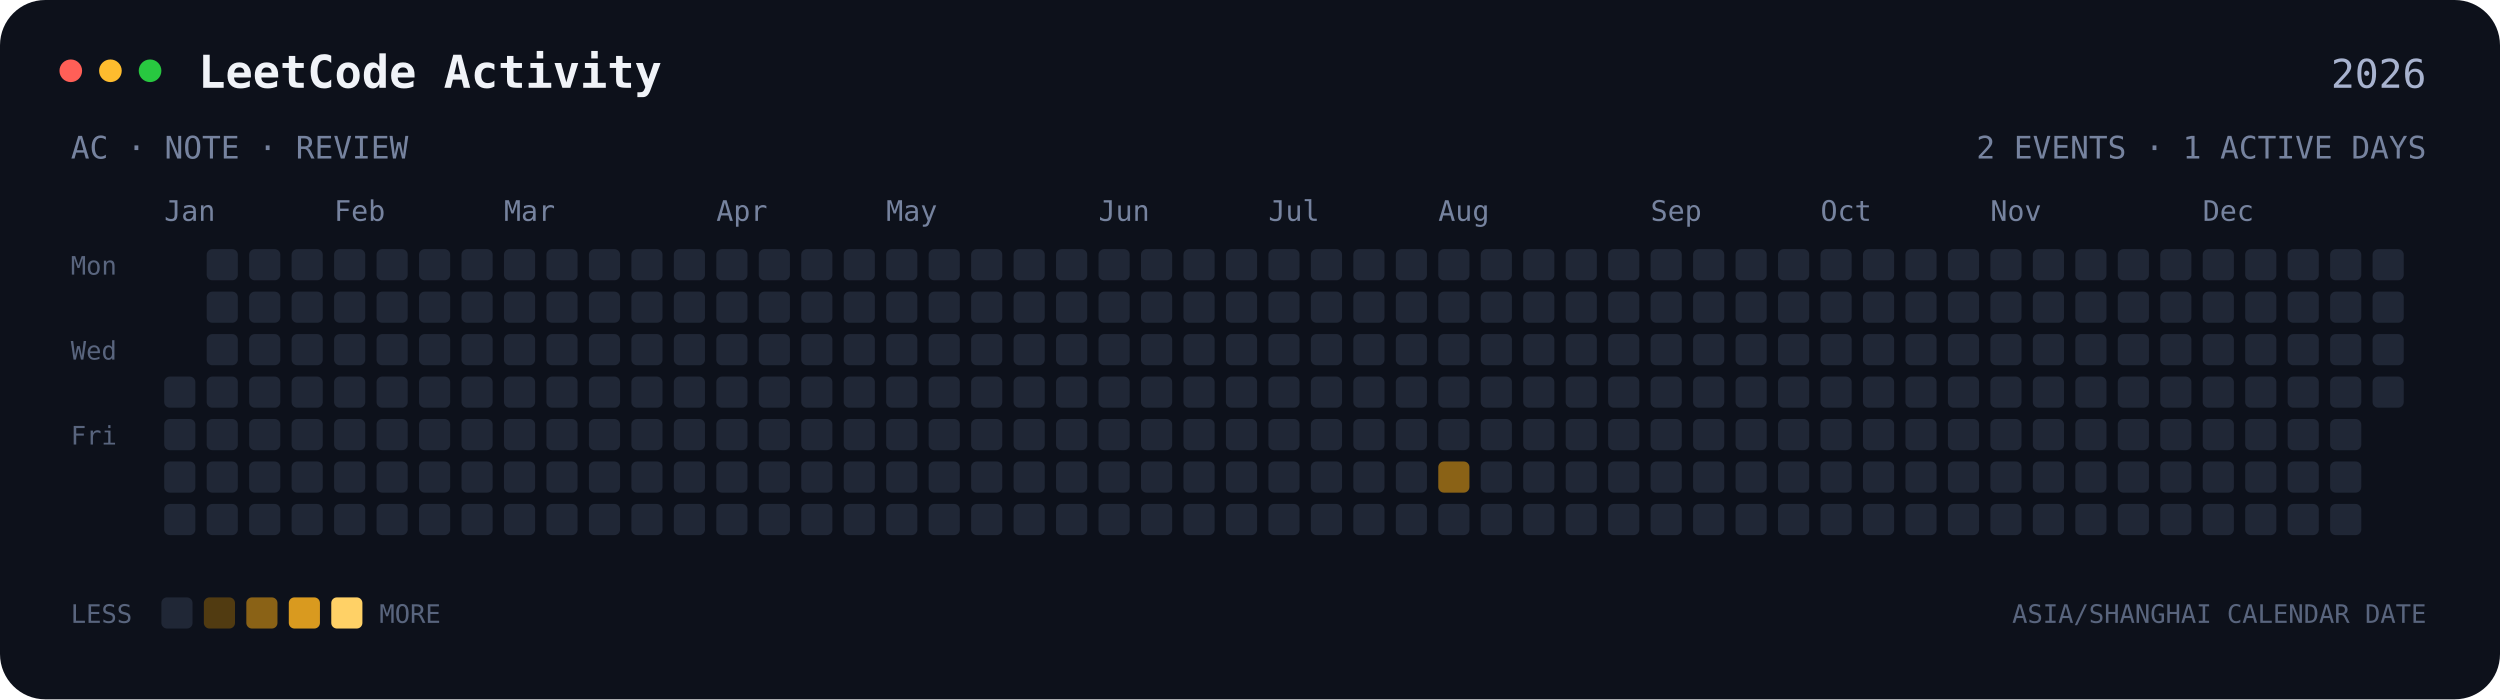
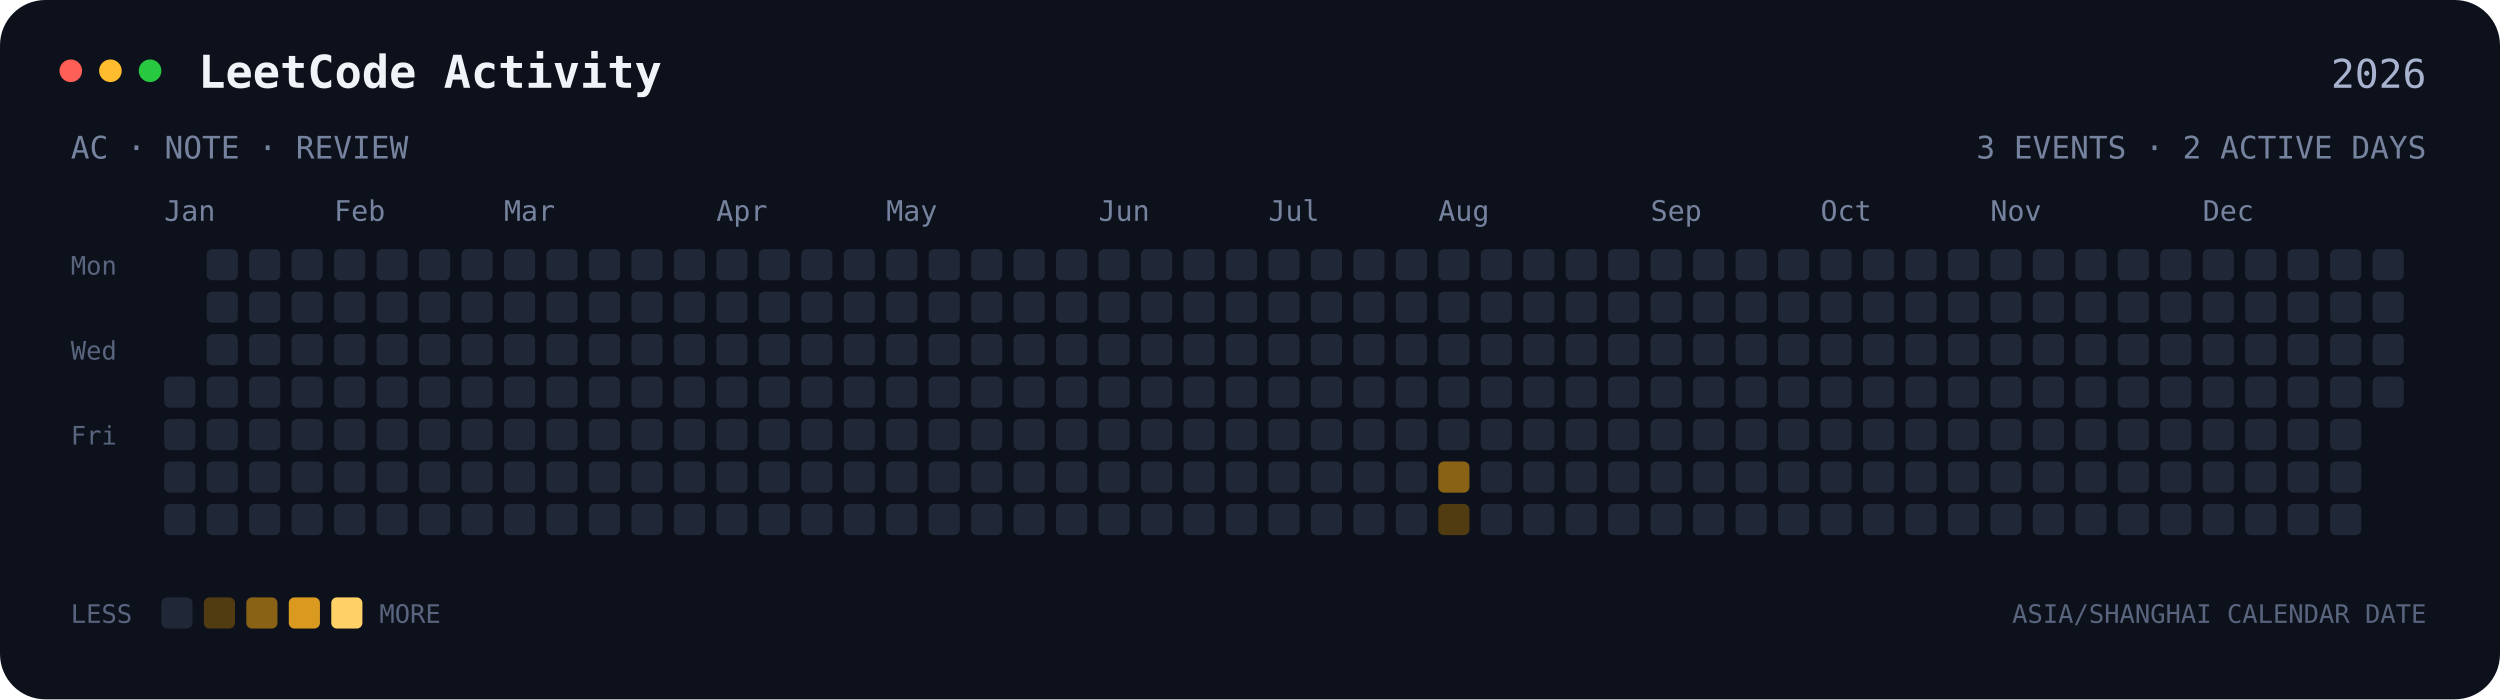
<svg xmlns="http://www.w3.org/2000/svg" width="883" height="247" viewBox="0 0 883 247" role="img" aria-labelledby="leetcode-2026-title leetcode-2026-desc">
  <rect width="883" height="247" rx="16" fill="#0d111b" />
  <circle cx="25" cy="25" r="4" fill="#ff5f57" />
  <circle cx="39" cy="25" r="4" fill="#febc2e" />
  <circle cx="53" cy="25" r="4" fill="#28c840" />
  <text x="70" y="31" fill="#f0f3f8" font-family="ui-monospace, SFMono-Regular, Menlo, Consolas, monospace" font-size="16" font-weight="700">LeetCode Activity</text>
  <text x="857" y="31" text-anchor="end" fill="#a8b3cf" font-family="ui-monospace, SFMono-Regular, Menlo, Consolas, monospace" font-size="14">2026</text>
  <text x="25" y="56" fill="#76839f" font-family="ui-monospace, SFMono-Regular, Menlo, Consolas, monospace" font-size="11">AC · NOTE · REVIEW</text>
-   <text x="857" y="56" text-anchor="end" fill="#76839f" font-family="ui-monospace, SFMono-Regular, Menlo, Consolas, monospace" font-size="11">2 EVENTS · 1 ACTIVE DAYS</text>
+   <text x="857" y="56" text-anchor="end" fill="#76839f" font-family="ui-monospace, SFMono-Regular, Menlo, Consolas, monospace" font-size="11">3 EVENTS · 2 ACTIVE DAYS</text>
  <text x="58" y="78" fill="#76839f" font-family="ui-monospace, SFMono-Regular, Menlo, Consolas, monospace" font-size="10">Jan</text>
  <text x="118" y="78" fill="#76839f" font-family="ui-monospace, SFMono-Regular, Menlo, Consolas, monospace" font-size="10">Feb</text>
  <text x="178" y="78" fill="#76839f" font-family="ui-monospace, SFMono-Regular, Menlo, Consolas, monospace" font-size="10">Mar</text>
  <text x="253" y="78" fill="#76839f" font-family="ui-monospace, SFMono-Regular, Menlo, Consolas, monospace" font-size="10">Apr</text>
  <text x="313" y="78" fill="#76839f" font-family="ui-monospace, SFMono-Regular, Menlo, Consolas, monospace" font-size="10">May</text>
  <text x="388" y="78" fill="#76839f" font-family="ui-monospace, SFMono-Regular, Menlo, Consolas, monospace" font-size="10">Jun</text>
  <text x="448" y="78" fill="#76839f" font-family="ui-monospace, SFMono-Regular, Menlo, Consolas, monospace" font-size="10">Jul</text>
  <text x="508" y="78" fill="#76839f" font-family="ui-monospace, SFMono-Regular, Menlo, Consolas, monospace" font-size="10">Aug</text>
  <text x="583" y="78" fill="#76839f" font-family="ui-monospace, SFMono-Regular, Menlo, Consolas, monospace" font-size="10">Sep</text>
  <text x="643" y="78" fill="#76839f" font-family="ui-monospace, SFMono-Regular, Menlo, Consolas, monospace" font-size="10">Oct</text>
  <text x="703" y="78" fill="#76839f" font-family="ui-monospace, SFMono-Regular, Menlo, Consolas, monospace" font-size="10">Nov</text>
  <text x="778" y="78" fill="#76839f" font-family="ui-monospace, SFMono-Regular, Menlo, Consolas, monospace" font-size="10">Dec</text>
  <text x="25" y="97" fill="#59657e" font-family="ui-monospace, SFMono-Regular, Menlo, Consolas, monospace" font-size="9">Mon</text>
  <text x="25" y="127" fill="#59657e" font-family="ui-monospace, SFMono-Regular, Menlo, Consolas, monospace" font-size="9">Wed</text>
  <text x="25" y="157" fill="#59657e" font-family="ui-monospace, SFMono-Regular, Menlo, Consolas, monospace" font-size="9">Fri</text>
  <rect x="58" y="133" width="11" height="11" rx="2" fill="#202736" data-date="2026-01-01" data-count="0" data-level="0">
    </rect>
  <rect x="58" y="148" width="11" height="11" rx="2" fill="#202736" data-date="2026-01-02" data-count="0" data-level="0">
    </rect>
  <rect x="58" y="163" width="11" height="11" rx="2" fill="#202736" data-date="2026-01-03" data-count="0" data-level="0">
    </rect>
  <rect x="58" y="178" width="11" height="11" rx="2" fill="#202736" data-date="2026-01-04" data-count="0" data-level="0">
    </rect>
  <rect x="73" y="88" width="11" height="11" rx="2" fill="#202736" data-date="2026-01-05" data-count="0" data-level="0">
    </rect>
  <rect x="73" y="103" width="11" height="11" rx="2" fill="#202736" data-date="2026-01-06" data-count="0" data-level="0">
    </rect>
  <rect x="73" y="118" width="11" height="11" rx="2" fill="#202736" data-date="2026-01-07" data-count="0" data-level="0">
    </rect>
  <rect x="73" y="133" width="11" height="11" rx="2" fill="#202736" data-date="2026-01-08" data-count="0" data-level="0">
    </rect>
  <rect x="73" y="148" width="11" height="11" rx="2" fill="#202736" data-date="2026-01-09" data-count="0" data-level="0">
    </rect>
  <rect x="73" y="163" width="11" height="11" rx="2" fill="#202736" data-date="2026-01-10" data-count="0" data-level="0">
    </rect>
  <rect x="73" y="178" width="11" height="11" rx="2" fill="#202736" data-date="2026-01-11" data-count="0" data-level="0">
    </rect>
  <rect x="88" y="88" width="11" height="11" rx="2" fill="#202736" data-date="2026-01-12" data-count="0" data-level="0">
    </rect>
  <rect x="88" y="103" width="11" height="11" rx="2" fill="#202736" data-date="2026-01-13" data-count="0" data-level="0">
    </rect>
  <rect x="88" y="118" width="11" height="11" rx="2" fill="#202736" data-date="2026-01-14" data-count="0" data-level="0">
    </rect>
  <rect x="88" y="133" width="11" height="11" rx="2" fill="#202736" data-date="2026-01-15" data-count="0" data-level="0">
    </rect>
  <rect x="88" y="148" width="11" height="11" rx="2" fill="#202736" data-date="2026-01-16" data-count="0" data-level="0">
    </rect>
  <rect x="88" y="163" width="11" height="11" rx="2" fill="#202736" data-date="2026-01-17" data-count="0" data-level="0">
    </rect>
  <rect x="88" y="178" width="11" height="11" rx="2" fill="#202736" data-date="2026-01-18" data-count="0" data-level="0">
    </rect>
  <rect x="103" y="88" width="11" height="11" rx="2" fill="#202736" data-date="2026-01-19" data-count="0" data-level="0">
    </rect>
  <rect x="103" y="103" width="11" height="11" rx="2" fill="#202736" data-date="2026-01-20" data-count="0" data-level="0">
    </rect>
  <rect x="103" y="118" width="11" height="11" rx="2" fill="#202736" data-date="2026-01-21" data-count="0" data-level="0">
    </rect>
  <rect x="103" y="133" width="11" height="11" rx="2" fill="#202736" data-date="2026-01-22" data-count="0" data-level="0">
    </rect>
  <rect x="103" y="148" width="11" height="11" rx="2" fill="#202736" data-date="2026-01-23" data-count="0" data-level="0">
    </rect>
  <rect x="103" y="163" width="11" height="11" rx="2" fill="#202736" data-date="2026-01-24" data-count="0" data-level="0">
    </rect>
  <rect x="103" y="178" width="11" height="11" rx="2" fill="#202736" data-date="2026-01-25" data-count="0" data-level="0">
    </rect>
  <rect x="118" y="88" width="11" height="11" rx="2" fill="#202736" data-date="2026-01-26" data-count="0" data-level="0">
    </rect>
  <rect x="118" y="103" width="11" height="11" rx="2" fill="#202736" data-date="2026-01-27" data-count="0" data-level="0">
    </rect>
  <rect x="118" y="118" width="11" height="11" rx="2" fill="#202736" data-date="2026-01-28" data-count="0" data-level="0">
    </rect>
  <rect x="118" y="133" width="11" height="11" rx="2" fill="#202736" data-date="2026-01-29" data-count="0" data-level="0">
    </rect>
  <rect x="118" y="148" width="11" height="11" rx="2" fill="#202736" data-date="2026-01-30" data-count="0" data-level="0">
    </rect>
  <rect x="118" y="163" width="11" height="11" rx="2" fill="#202736" data-date="2026-01-31" data-count="0" data-level="0">
    </rect>
  <rect x="118" y="178" width="11" height="11" rx="2" fill="#202736" data-date="2026-02-01" data-count="0" data-level="0">
    </rect>
  <rect x="133" y="88" width="11" height="11" rx="2" fill="#202736" data-date="2026-02-02" data-count="0" data-level="0">
    </rect>
  <rect x="133" y="103" width="11" height="11" rx="2" fill="#202736" data-date="2026-02-03" data-count="0" data-level="0">
    </rect>
  <rect x="133" y="118" width="11" height="11" rx="2" fill="#202736" data-date="2026-02-04" data-count="0" data-level="0">
    </rect>
  <rect x="133" y="133" width="11" height="11" rx="2" fill="#202736" data-date="2026-02-05" data-count="0" data-level="0">
    </rect>
  <rect x="133" y="148" width="11" height="11" rx="2" fill="#202736" data-date="2026-02-06" data-count="0" data-level="0">
    </rect>
  <rect x="133" y="163" width="11" height="11" rx="2" fill="#202736" data-date="2026-02-07" data-count="0" data-level="0">
    </rect>
  <rect x="133" y="178" width="11" height="11" rx="2" fill="#202736" data-date="2026-02-08" data-count="0" data-level="0">
    </rect>
  <rect x="148" y="88" width="11" height="11" rx="2" fill="#202736" data-date="2026-02-09" data-count="0" data-level="0">
    </rect>
  <rect x="148" y="103" width="11" height="11" rx="2" fill="#202736" data-date="2026-02-10" data-count="0" data-level="0">
    </rect>
  <rect x="148" y="118" width="11" height="11" rx="2" fill="#202736" data-date="2026-02-11" data-count="0" data-level="0">
    </rect>
  <rect x="148" y="133" width="11" height="11" rx="2" fill="#202736" data-date="2026-02-12" data-count="0" data-level="0">
    </rect>
  <rect x="148" y="148" width="11" height="11" rx="2" fill="#202736" data-date="2026-02-13" data-count="0" data-level="0">
    </rect>
  <rect x="148" y="163" width="11" height="11" rx="2" fill="#202736" data-date="2026-02-14" data-count="0" data-level="0">
    </rect>
  <rect x="148" y="178" width="11" height="11" rx="2" fill="#202736" data-date="2026-02-15" data-count="0" data-level="0">
    </rect>
  <rect x="163" y="88" width="11" height="11" rx="2" fill="#202736" data-date="2026-02-16" data-count="0" data-level="0">
    </rect>
  <rect x="163" y="103" width="11" height="11" rx="2" fill="#202736" data-date="2026-02-17" data-count="0" data-level="0">
    </rect>
  <rect x="163" y="118" width="11" height="11" rx="2" fill="#202736" data-date="2026-02-18" data-count="0" data-level="0">
    </rect>
  <rect x="163" y="133" width="11" height="11" rx="2" fill="#202736" data-date="2026-02-19" data-count="0" data-level="0">
    </rect>
  <rect x="163" y="148" width="11" height="11" rx="2" fill="#202736" data-date="2026-02-20" data-count="0" data-level="0">
    </rect>
  <rect x="163" y="163" width="11" height="11" rx="2" fill="#202736" data-date="2026-02-21" data-count="0" data-level="0">
    </rect>
  <rect x="163" y="178" width="11" height="11" rx="2" fill="#202736" data-date="2026-02-22" data-count="0" data-level="0">
    </rect>
  <rect x="178" y="88" width="11" height="11" rx="2" fill="#202736" data-date="2026-02-23" data-count="0" data-level="0">
    </rect>
  <rect x="178" y="103" width="11" height="11" rx="2" fill="#202736" data-date="2026-02-24" data-count="0" data-level="0">
    </rect>
  <rect x="178" y="118" width="11" height="11" rx="2" fill="#202736" data-date="2026-02-25" data-count="0" data-level="0">
    </rect>
  <rect x="178" y="133" width="11" height="11" rx="2" fill="#202736" data-date="2026-02-26" data-count="0" data-level="0">
    </rect>
  <rect x="178" y="148" width="11" height="11" rx="2" fill="#202736" data-date="2026-02-27" data-count="0" data-level="0">
    </rect>
  <rect x="178" y="163" width="11" height="11" rx="2" fill="#202736" data-date="2026-02-28" data-count="0" data-level="0">
    </rect>
  <rect x="178" y="178" width="11" height="11" rx="2" fill="#202736" data-date="2026-03-01" data-count="0" data-level="0">
    </rect>
  <rect x="193" y="88" width="11" height="11" rx="2" fill="#202736" data-date="2026-03-02" data-count="0" data-level="0">
    </rect>
  <rect x="193" y="103" width="11" height="11" rx="2" fill="#202736" data-date="2026-03-03" data-count="0" data-level="0">
    </rect>
  <rect x="193" y="118" width="11" height="11" rx="2" fill="#202736" data-date="2026-03-04" data-count="0" data-level="0">
    </rect>
  <rect x="193" y="133" width="11" height="11" rx="2" fill="#202736" data-date="2026-03-05" data-count="0" data-level="0">
    </rect>
  <rect x="193" y="148" width="11" height="11" rx="2" fill="#202736" data-date="2026-03-06" data-count="0" data-level="0">
    </rect>
  <rect x="193" y="163" width="11" height="11" rx="2" fill="#202736" data-date="2026-03-07" data-count="0" data-level="0">
    </rect>
  <rect x="193" y="178" width="11" height="11" rx="2" fill="#202736" data-date="2026-03-08" data-count="0" data-level="0">
    </rect>
  <rect x="208" y="88" width="11" height="11" rx="2" fill="#202736" data-date="2026-03-09" data-count="0" data-level="0">
    </rect>
  <rect x="208" y="103" width="11" height="11" rx="2" fill="#202736" data-date="2026-03-10" data-count="0" data-level="0">
    </rect>
  <rect x="208" y="118" width="11" height="11" rx="2" fill="#202736" data-date="2026-03-11" data-count="0" data-level="0">
    </rect>
  <rect x="208" y="133" width="11" height="11" rx="2" fill="#202736" data-date="2026-03-12" data-count="0" data-level="0">
    </rect>
  <rect x="208" y="148" width="11" height="11" rx="2" fill="#202736" data-date="2026-03-13" data-count="0" data-level="0">
    </rect>
  <rect x="208" y="163" width="11" height="11" rx="2" fill="#202736" data-date="2026-03-14" data-count="0" data-level="0">
    </rect>
  <rect x="208" y="178" width="11" height="11" rx="2" fill="#202736" data-date="2026-03-15" data-count="0" data-level="0">
    </rect>
  <rect x="223" y="88" width="11" height="11" rx="2" fill="#202736" data-date="2026-03-16" data-count="0" data-level="0">
    </rect>
  <rect x="223" y="103" width="11" height="11" rx="2" fill="#202736" data-date="2026-03-17" data-count="0" data-level="0">
    </rect>
  <rect x="223" y="118" width="11" height="11" rx="2" fill="#202736" data-date="2026-03-18" data-count="0" data-level="0">
    </rect>
  <rect x="223" y="133" width="11" height="11" rx="2" fill="#202736" data-date="2026-03-19" data-count="0" data-level="0">
    </rect>
  <rect x="223" y="148" width="11" height="11" rx="2" fill="#202736" data-date="2026-03-20" data-count="0" data-level="0">
    </rect>
  <rect x="223" y="163" width="11" height="11" rx="2" fill="#202736" data-date="2026-03-21" data-count="0" data-level="0">
    </rect>
  <rect x="223" y="178" width="11" height="11" rx="2" fill="#202736" data-date="2026-03-22" data-count="0" data-level="0">
    </rect>
  <rect x="238" y="88" width="11" height="11" rx="2" fill="#202736" data-date="2026-03-23" data-count="0" data-level="0">
    </rect>
  <rect x="238" y="103" width="11" height="11" rx="2" fill="#202736" data-date="2026-03-24" data-count="0" data-level="0">
    </rect>
  <rect x="238" y="118" width="11" height="11" rx="2" fill="#202736" data-date="2026-03-25" data-count="0" data-level="0">
    </rect>
  <rect x="238" y="133" width="11" height="11" rx="2" fill="#202736" data-date="2026-03-26" data-count="0" data-level="0">
    </rect>
  <rect x="238" y="148" width="11" height="11" rx="2" fill="#202736" data-date="2026-03-27" data-count="0" data-level="0">
    </rect>
  <rect x="238" y="163" width="11" height="11" rx="2" fill="#202736" data-date="2026-03-28" data-count="0" data-level="0">
    </rect>
  <rect x="238" y="178" width="11" height="11" rx="2" fill="#202736" data-date="2026-03-29" data-count="0" data-level="0">
    </rect>
  <rect x="253" y="88" width="11" height="11" rx="2" fill="#202736" data-date="2026-03-30" data-count="0" data-level="0">
    </rect>
  <rect x="253" y="103" width="11" height="11" rx="2" fill="#202736" data-date="2026-03-31" data-count="0" data-level="0">
    </rect>
  <rect x="253" y="118" width="11" height="11" rx="2" fill="#202736" data-date="2026-04-01" data-count="0" data-level="0">
    </rect>
  <rect x="253" y="133" width="11" height="11" rx="2" fill="#202736" data-date="2026-04-02" data-count="0" data-level="0">
    </rect>
  <rect x="253" y="148" width="11" height="11" rx="2" fill="#202736" data-date="2026-04-03" data-count="0" data-level="0">
    </rect>
  <rect x="253" y="163" width="11" height="11" rx="2" fill="#202736" data-date="2026-04-04" data-count="0" data-level="0">
    </rect>
  <rect x="253" y="178" width="11" height="11" rx="2" fill="#202736" data-date="2026-04-05" data-count="0" data-level="0">
    </rect>
  <rect x="268" y="88" width="11" height="11" rx="2" fill="#202736" data-date="2026-04-06" data-count="0" data-level="0">
    </rect>
  <rect x="268" y="103" width="11" height="11" rx="2" fill="#202736" data-date="2026-04-07" data-count="0" data-level="0">
    </rect>
  <rect x="268" y="118" width="11" height="11" rx="2" fill="#202736" data-date="2026-04-08" data-count="0" data-level="0">
    </rect>
  <rect x="268" y="133" width="11" height="11" rx="2" fill="#202736" data-date="2026-04-09" data-count="0" data-level="0">
    </rect>
  <rect x="268" y="148" width="11" height="11" rx="2" fill="#202736" data-date="2026-04-10" data-count="0" data-level="0">
    </rect>
  <rect x="268" y="163" width="11" height="11" rx="2" fill="#202736" data-date="2026-04-11" data-count="0" data-level="0">
    </rect>
  <rect x="268" y="178" width="11" height="11" rx="2" fill="#202736" data-date="2026-04-12" data-count="0" data-level="0">
    </rect>
  <rect x="283" y="88" width="11" height="11" rx="2" fill="#202736" data-date="2026-04-13" data-count="0" data-level="0">
    </rect>
  <rect x="283" y="103" width="11" height="11" rx="2" fill="#202736" data-date="2026-04-14" data-count="0" data-level="0">
    </rect>
  <rect x="283" y="118" width="11" height="11" rx="2" fill="#202736" data-date="2026-04-15" data-count="0" data-level="0">
    </rect>
  <rect x="283" y="133" width="11" height="11" rx="2" fill="#202736" data-date="2026-04-16" data-count="0" data-level="0">
    </rect>
  <rect x="283" y="148" width="11" height="11" rx="2" fill="#202736" data-date="2026-04-17" data-count="0" data-level="0">
    </rect>
  <rect x="283" y="163" width="11" height="11" rx="2" fill="#202736" data-date="2026-04-18" data-count="0" data-level="0">
    </rect>
  <rect x="283" y="178" width="11" height="11" rx="2" fill="#202736" data-date="2026-04-19" data-count="0" data-level="0">
    </rect>
  <rect x="298" y="88" width="11" height="11" rx="2" fill="#202736" data-date="2026-04-20" data-count="0" data-level="0">
    </rect>
  <rect x="298" y="103" width="11" height="11" rx="2" fill="#202736" data-date="2026-04-21" data-count="0" data-level="0">
    </rect>
  <rect x="298" y="118" width="11" height="11" rx="2" fill="#202736" data-date="2026-04-22" data-count="0" data-level="0">
    </rect>
  <rect x="298" y="133" width="11" height="11" rx="2" fill="#202736" data-date="2026-04-23" data-count="0" data-level="0">
    </rect>
  <rect x="298" y="148" width="11" height="11" rx="2" fill="#202736" data-date="2026-04-24" data-count="0" data-level="0">
    </rect>
  <rect x="298" y="163" width="11" height="11" rx="2" fill="#202736" data-date="2026-04-25" data-count="0" data-level="0">
    </rect>
  <rect x="298" y="178" width="11" height="11" rx="2" fill="#202736" data-date="2026-04-26" data-count="0" data-level="0">
    </rect>
  <rect x="313" y="88" width="11" height="11" rx="2" fill="#202736" data-date="2026-04-27" data-count="0" data-level="0">
    </rect>
  <rect x="313" y="103" width="11" height="11" rx="2" fill="#202736" data-date="2026-04-28" data-count="0" data-level="0">
    </rect>
  <rect x="313" y="118" width="11" height="11" rx="2" fill="#202736" data-date="2026-04-29" data-count="0" data-level="0">
    </rect>
  <rect x="313" y="133" width="11" height="11" rx="2" fill="#202736" data-date="2026-04-30" data-count="0" data-level="0">
    </rect>
  <rect x="313" y="148" width="11" height="11" rx="2" fill="#202736" data-date="2026-05-01" data-count="0" data-level="0">
    </rect>
  <rect x="313" y="163" width="11" height="11" rx="2" fill="#202736" data-date="2026-05-02" data-count="0" data-level="0">
    </rect>
  <rect x="313" y="178" width="11" height="11" rx="2" fill="#202736" data-date="2026-05-03" data-count="0" data-level="0">
    </rect>
  <rect x="328" y="88" width="11" height="11" rx="2" fill="#202736" data-date="2026-05-04" data-count="0" data-level="0">
    </rect>
  <rect x="328" y="103" width="11" height="11" rx="2" fill="#202736" data-date="2026-05-05" data-count="0" data-level="0">
    </rect>
  <rect x="328" y="118" width="11" height="11" rx="2" fill="#202736" data-date="2026-05-06" data-count="0" data-level="0">
    </rect>
  <rect x="328" y="133" width="11" height="11" rx="2" fill="#202736" data-date="2026-05-07" data-count="0" data-level="0">
    </rect>
  <rect x="328" y="148" width="11" height="11" rx="2" fill="#202736" data-date="2026-05-08" data-count="0" data-level="0">
    </rect>
  <rect x="328" y="163" width="11" height="11" rx="2" fill="#202736" data-date="2026-05-09" data-count="0" data-level="0">
    </rect>
  <rect x="328" y="178" width="11" height="11" rx="2" fill="#202736" data-date="2026-05-10" data-count="0" data-level="0">
    </rect>
  <rect x="343" y="88" width="11" height="11" rx="2" fill="#202736" data-date="2026-05-11" data-count="0" data-level="0">
    </rect>
  <rect x="343" y="103" width="11" height="11" rx="2" fill="#202736" data-date="2026-05-12" data-count="0" data-level="0">
    </rect>
  <rect x="343" y="118" width="11" height="11" rx="2" fill="#202736" data-date="2026-05-13" data-count="0" data-level="0">
    </rect>
  <rect x="343" y="133" width="11" height="11" rx="2" fill="#202736" data-date="2026-05-14" data-count="0" data-level="0">
    </rect>
  <rect x="343" y="148" width="11" height="11" rx="2" fill="#202736" data-date="2026-05-15" data-count="0" data-level="0">
    </rect>
  <rect x="343" y="163" width="11" height="11" rx="2" fill="#202736" data-date="2026-05-16" data-count="0" data-level="0">
    </rect>
  <rect x="343" y="178" width="11" height="11" rx="2" fill="#202736" data-date="2026-05-17" data-count="0" data-level="0">
    </rect>
  <rect x="358" y="88" width="11" height="11" rx="2" fill="#202736" data-date="2026-05-18" data-count="0" data-level="0">
    </rect>
  <rect x="358" y="103" width="11" height="11" rx="2" fill="#202736" data-date="2026-05-19" data-count="0" data-level="0">
    </rect>
  <rect x="358" y="118" width="11" height="11" rx="2" fill="#202736" data-date="2026-05-20" data-count="0" data-level="0">
    </rect>
  <rect x="358" y="133" width="11" height="11" rx="2" fill="#202736" data-date="2026-05-21" data-count="0" data-level="0">
    </rect>
  <rect x="358" y="148" width="11" height="11" rx="2" fill="#202736" data-date="2026-05-22" data-count="0" data-level="0">
    </rect>
  <rect x="358" y="163" width="11" height="11" rx="2" fill="#202736" data-date="2026-05-23" data-count="0" data-level="0">
    </rect>
  <rect x="358" y="178" width="11" height="11" rx="2" fill="#202736" data-date="2026-05-24" data-count="0" data-level="0">
    </rect>
  <rect x="373" y="88" width="11" height="11" rx="2" fill="#202736" data-date="2026-05-25" data-count="0" data-level="0">
    </rect>
  <rect x="373" y="103" width="11" height="11" rx="2" fill="#202736" data-date="2026-05-26" data-count="0" data-level="0">
    </rect>
  <rect x="373" y="118" width="11" height="11" rx="2" fill="#202736" data-date="2026-05-27" data-count="0" data-level="0">
    </rect>
  <rect x="373" y="133" width="11" height="11" rx="2" fill="#202736" data-date="2026-05-28" data-count="0" data-level="0">
    </rect>
  <rect x="373" y="148" width="11" height="11" rx="2" fill="#202736" data-date="2026-05-29" data-count="0" data-level="0">
    </rect>
  <rect x="373" y="163" width="11" height="11" rx="2" fill="#202736" data-date="2026-05-30" data-count="0" data-level="0">
    </rect>
  <rect x="373" y="178" width="11" height="11" rx="2" fill="#202736" data-date="2026-05-31" data-count="0" data-level="0">
    </rect>
  <rect x="388" y="88" width="11" height="11" rx="2" fill="#202736" data-date="2026-06-01" data-count="0" data-level="0">
    </rect>
  <rect x="388" y="103" width="11" height="11" rx="2" fill="#202736" data-date="2026-06-02" data-count="0" data-level="0">
    </rect>
  <rect x="388" y="118" width="11" height="11" rx="2" fill="#202736" data-date="2026-06-03" data-count="0" data-level="0">
    </rect>
  <rect x="388" y="133" width="11" height="11" rx="2" fill="#202736" data-date="2026-06-04" data-count="0" data-level="0">
    </rect>
  <rect x="388" y="148" width="11" height="11" rx="2" fill="#202736" data-date="2026-06-05" data-count="0" data-level="0">
    </rect>
  <rect x="388" y="163" width="11" height="11" rx="2" fill="#202736" data-date="2026-06-06" data-count="0" data-level="0">
    </rect>
  <rect x="388" y="178" width="11" height="11" rx="2" fill="#202736" data-date="2026-06-07" data-count="0" data-level="0">
    </rect>
  <rect x="403" y="88" width="11" height="11" rx="2" fill="#202736" data-date="2026-06-08" data-count="0" data-level="0">
    </rect>
  <rect x="403" y="103" width="11" height="11" rx="2" fill="#202736" data-date="2026-06-09" data-count="0" data-level="0">
    </rect>
  <rect x="403" y="118" width="11" height="11" rx="2" fill="#202736" data-date="2026-06-10" data-count="0" data-level="0">
    </rect>
  <rect x="403" y="133" width="11" height="11" rx="2" fill="#202736" data-date="2026-06-11" data-count="0" data-level="0">
    </rect>
  <rect x="403" y="148" width="11" height="11" rx="2" fill="#202736" data-date="2026-06-12" data-count="0" data-level="0">
    </rect>
  <rect x="403" y="163" width="11" height="11" rx="2" fill="#202736" data-date="2026-06-13" data-count="0" data-level="0">
    </rect>
  <rect x="403" y="178" width="11" height="11" rx="2" fill="#202736" data-date="2026-06-14" data-count="0" data-level="0">
    </rect>
  <rect x="418" y="88" width="11" height="11" rx="2" fill="#202736" data-date="2026-06-15" data-count="0" data-level="0">
    </rect>
  <rect x="418" y="103" width="11" height="11" rx="2" fill="#202736" data-date="2026-06-16" data-count="0" data-level="0">
    </rect>
  <rect x="418" y="118" width="11" height="11" rx="2" fill="#202736" data-date="2026-06-17" data-count="0" data-level="0">
    </rect>
  <rect x="418" y="133" width="11" height="11" rx="2" fill="#202736" data-date="2026-06-18" data-count="0" data-level="0">
    </rect>
  <rect x="418" y="148" width="11" height="11" rx="2" fill="#202736" data-date="2026-06-19" data-count="0" data-level="0">
    </rect>
  <rect x="418" y="163" width="11" height="11" rx="2" fill="#202736" data-date="2026-06-20" data-count="0" data-level="0">
    </rect>
  <rect x="418" y="178" width="11" height="11" rx="2" fill="#202736" data-date="2026-06-21" data-count="0" data-level="0">
    </rect>
  <rect x="433" y="88" width="11" height="11" rx="2" fill="#202736" data-date="2026-06-22" data-count="0" data-level="0">
    </rect>
  <rect x="433" y="103" width="11" height="11" rx="2" fill="#202736" data-date="2026-06-23" data-count="0" data-level="0">
    </rect>
  <rect x="433" y="118" width="11" height="11" rx="2" fill="#202736" data-date="2026-06-24" data-count="0" data-level="0">
    </rect>
  <rect x="433" y="133" width="11" height="11" rx="2" fill="#202736" data-date="2026-06-25" data-count="0" data-level="0">
    </rect>
  <rect x="433" y="148" width="11" height="11" rx="2" fill="#202736" data-date="2026-06-26" data-count="0" data-level="0">
    </rect>
  <rect x="433" y="163" width="11" height="11" rx="2" fill="#202736" data-date="2026-06-27" data-count="0" data-level="0">
    </rect>
  <rect x="433" y="178" width="11" height="11" rx="2" fill="#202736" data-date="2026-06-28" data-count="0" data-level="0">
    </rect>
  <rect x="448" y="88" width="11" height="11" rx="2" fill="#202736" data-date="2026-06-29" data-count="0" data-level="0">
    </rect>
  <rect x="448" y="103" width="11" height="11" rx="2" fill="#202736" data-date="2026-06-30" data-count="0" data-level="0">
    </rect>
  <rect x="448" y="118" width="11" height="11" rx="2" fill="#202736" data-date="2026-07-01" data-count="0" data-level="0">
    </rect>
  <rect x="448" y="133" width="11" height="11" rx="2" fill="#202736" data-date="2026-07-02" data-count="0" data-level="0">
    </rect>
  <rect x="448" y="148" width="11" height="11" rx="2" fill="#202736" data-date="2026-07-03" data-count="0" data-level="0">
    </rect>
  <rect x="448" y="163" width="11" height="11" rx="2" fill="#202736" data-date="2026-07-04" data-count="0" data-level="0">
    </rect>
  <rect x="448" y="178" width="11" height="11" rx="2" fill="#202736" data-date="2026-07-05" data-count="0" data-level="0">
    </rect>
  <rect x="463" y="88" width="11" height="11" rx="2" fill="#202736" data-date="2026-07-06" data-count="0" data-level="0">
    </rect>
  <rect x="463" y="103" width="11" height="11" rx="2" fill="#202736" data-date="2026-07-07" data-count="0" data-level="0">
    </rect>
  <rect x="463" y="118" width="11" height="11" rx="2" fill="#202736" data-date="2026-07-08" data-count="0" data-level="0">
    </rect>
  <rect x="463" y="133" width="11" height="11" rx="2" fill="#202736" data-date="2026-07-09" data-count="0" data-level="0">
    </rect>
  <rect x="463" y="148" width="11" height="11" rx="2" fill="#202736" data-date="2026-07-10" data-count="0" data-level="0">
    </rect>
  <rect x="463" y="163" width="11" height="11" rx="2" fill="#202736" data-date="2026-07-11" data-count="0" data-level="0">
    </rect>
  <rect x="463" y="178" width="11" height="11" rx="2" fill="#202736" data-date="2026-07-12" data-count="0" data-level="0">
    </rect>
  <rect x="478" y="88" width="11" height="11" rx="2" fill="#202736" data-date="2026-07-13" data-count="0" data-level="0">
    </rect>
  <rect x="478" y="103" width="11" height="11" rx="2" fill="#202736" data-date="2026-07-14" data-count="0" data-level="0">
    </rect>
  <rect x="478" y="118" width="11" height="11" rx="2" fill="#202736" data-date="2026-07-15" data-count="0" data-level="0">
    </rect>
  <rect x="478" y="133" width="11" height="11" rx="2" fill="#202736" data-date="2026-07-16" data-count="0" data-level="0">
    </rect>
  <rect x="478" y="148" width="11" height="11" rx="2" fill="#202736" data-date="2026-07-17" data-count="0" data-level="0">
    </rect>
  <rect x="478" y="163" width="11" height="11" rx="2" fill="#202736" data-date="2026-07-18" data-count="0" data-level="0">
    </rect>
  <rect x="478" y="178" width="11" height="11" rx="2" fill="#202736" data-date="2026-07-19" data-count="0" data-level="0">
    </rect>
  <rect x="493" y="88" width="11" height="11" rx="2" fill="#202736" data-date="2026-07-20" data-count="0" data-level="0">
    </rect>
  <rect x="493" y="103" width="11" height="11" rx="2" fill="#202736" data-date="2026-07-21" data-count="0" data-level="0">
    </rect>
  <rect x="493" y="118" width="11" height="11" rx="2" fill="#202736" data-date="2026-07-22" data-count="0" data-level="0">
    </rect>
  <rect x="493" y="133" width="11" height="11" rx="2" fill="#202736" data-date="2026-07-23" data-count="0" data-level="0">
    </rect>
  <rect x="493" y="148" width="11" height="11" rx="2" fill="#202736" data-date="2026-07-24" data-count="0" data-level="0">
    </rect>
  <rect x="493" y="163" width="11" height="11" rx="2" fill="#202736" data-date="2026-07-25" data-count="0" data-level="0">
    </rect>
  <rect x="493" y="178" width="11" height="11" rx="2" fill="#202736" data-date="2026-07-26" data-count="0" data-level="0">
    </rect>
  <rect x="508" y="88" width="11" height="11" rx="2" fill="#202736" data-date="2026-07-27" data-count="0" data-level="0">
    </rect>
  <rect x="508" y="103" width="11" height="11" rx="2" fill="#202736" data-date="2026-07-28" data-count="0" data-level="0">
    </rect>
  <rect x="508" y="118" width="11" height="11" rx="2" fill="#202736" data-date="2026-07-29" data-count="0" data-level="0">
    </rect>
  <rect x="508" y="133" width="11" height="11" rx="2" fill="#202736" data-date="2026-07-30" data-count="0" data-level="0">
    </rect>
  <rect x="508" y="148" width="11" height="11" rx="2" fill="#202736" data-date="2026-07-31" data-count="0" data-level="0">
    </rect>
  <rect x="508" y="163" width="11" height="11" rx="2" fill="#8a6216" data-date="2026-08-01" data-count="2" data-level="2">
    </rect>
-   <rect x="508" y="178" width="11" height="11" rx="2" fill="#202736" data-date="2026-08-02" data-count="0" data-level="0">
+   <rect x="508" y="178" width="11" height="11" rx="2" fill="#513b11" data-date="2026-08-02" data-count="1" data-level="1">
    </rect>
  <rect x="523" y="88" width="11" height="11" rx="2" fill="#202736" data-date="2026-08-03" data-count="0" data-level="0">
    </rect>
  <rect x="523" y="103" width="11" height="11" rx="2" fill="#202736" data-date="2026-08-04" data-count="0" data-level="0">
    </rect>
  <rect x="523" y="118" width="11" height="11" rx="2" fill="#202736" data-date="2026-08-05" data-count="0" data-level="0">
    </rect>
  <rect x="523" y="133" width="11" height="11" rx="2" fill="#202736" data-date="2026-08-06" data-count="0" data-level="0">
    </rect>
  <rect x="523" y="148" width="11" height="11" rx="2" fill="#202736" data-date="2026-08-07" data-count="0" data-level="0">
    </rect>
  <rect x="523" y="163" width="11" height="11" rx="2" fill="#202736" data-date="2026-08-08" data-count="0" data-level="0">
    </rect>
  <rect x="523" y="178" width="11" height="11" rx="2" fill="#202736" data-date="2026-08-09" data-count="0" data-level="0">
    </rect>
  <rect x="538" y="88" width="11" height="11" rx="2" fill="#202736" data-date="2026-08-10" data-count="0" data-level="0">
    </rect>
  <rect x="538" y="103" width="11" height="11" rx="2" fill="#202736" data-date="2026-08-11" data-count="0" data-level="0">
    </rect>
  <rect x="538" y="118" width="11" height="11" rx="2" fill="#202736" data-date="2026-08-12" data-count="0" data-level="0">
    </rect>
  <rect x="538" y="133" width="11" height="11" rx="2" fill="#202736" data-date="2026-08-13" data-count="0" data-level="0">
    </rect>
  <rect x="538" y="148" width="11" height="11" rx="2" fill="#202736" data-date="2026-08-14" data-count="0" data-level="0">
    </rect>
  <rect x="538" y="163" width="11" height="11" rx="2" fill="#202736" data-date="2026-08-15" data-count="0" data-level="0">
    </rect>
  <rect x="538" y="178" width="11" height="11" rx="2" fill="#202736" data-date="2026-08-16" data-count="0" data-level="0">
    </rect>
  <rect x="553" y="88" width="11" height="11" rx="2" fill="#202736" data-date="2026-08-17" data-count="0" data-level="0">
    </rect>
  <rect x="553" y="103" width="11" height="11" rx="2" fill="#202736" data-date="2026-08-18" data-count="0" data-level="0">
    </rect>
  <rect x="553" y="118" width="11" height="11" rx="2" fill="#202736" data-date="2026-08-19" data-count="0" data-level="0">
    </rect>
  <rect x="553" y="133" width="11" height="11" rx="2" fill="#202736" data-date="2026-08-20" data-count="0" data-level="0">
    </rect>
  <rect x="553" y="148" width="11" height="11" rx="2" fill="#202736" data-date="2026-08-21" data-count="0" data-level="0">
    </rect>
  <rect x="553" y="163" width="11" height="11" rx="2" fill="#202736" data-date="2026-08-22" data-count="0" data-level="0">
    </rect>
  <rect x="553" y="178" width="11" height="11" rx="2" fill="#202736" data-date="2026-08-23" data-count="0" data-level="0">
    </rect>
  <rect x="568" y="88" width="11" height="11" rx="2" fill="#202736" data-date="2026-08-24" data-count="0" data-level="0">
    </rect>
  <rect x="568" y="103" width="11" height="11" rx="2" fill="#202736" data-date="2026-08-25" data-count="0" data-level="0">
    </rect>
  <rect x="568" y="118" width="11" height="11" rx="2" fill="#202736" data-date="2026-08-26" data-count="0" data-level="0">
    </rect>
  <rect x="568" y="133" width="11" height="11" rx="2" fill="#202736" data-date="2026-08-27" data-count="0" data-level="0">
    </rect>
  <rect x="568" y="148" width="11" height="11" rx="2" fill="#202736" data-date="2026-08-28" data-count="0" data-level="0">
    </rect>
  <rect x="568" y="163" width="11" height="11" rx="2" fill="#202736" data-date="2026-08-29" data-count="0" data-level="0">
    </rect>
  <rect x="568" y="178" width="11" height="11" rx="2" fill="#202736" data-date="2026-08-30" data-count="0" data-level="0">
    </rect>
  <rect x="583" y="88" width="11" height="11" rx="2" fill="#202736" data-date="2026-08-31" data-count="0" data-level="0">
    </rect>
  <rect x="583" y="103" width="11" height="11" rx="2" fill="#202736" data-date="2026-09-01" data-count="0" data-level="0">
    </rect>
  <rect x="583" y="118" width="11" height="11" rx="2" fill="#202736" data-date="2026-09-02" data-count="0" data-level="0">
    </rect>
  <rect x="583" y="133" width="11" height="11" rx="2" fill="#202736" data-date="2026-09-03" data-count="0" data-level="0">
    </rect>
  <rect x="583" y="148" width="11" height="11" rx="2" fill="#202736" data-date="2026-09-04" data-count="0" data-level="0">
    </rect>
  <rect x="583" y="163" width="11" height="11" rx="2" fill="#202736" data-date="2026-09-05" data-count="0" data-level="0">
    </rect>
  <rect x="583" y="178" width="11" height="11" rx="2" fill="#202736" data-date="2026-09-06" data-count="0" data-level="0">
    </rect>
  <rect x="598" y="88" width="11" height="11" rx="2" fill="#202736" data-date="2026-09-07" data-count="0" data-level="0">
    </rect>
  <rect x="598" y="103" width="11" height="11" rx="2" fill="#202736" data-date="2026-09-08" data-count="0" data-level="0">
    </rect>
  <rect x="598" y="118" width="11" height="11" rx="2" fill="#202736" data-date="2026-09-09" data-count="0" data-level="0">
    </rect>
  <rect x="598" y="133" width="11" height="11" rx="2" fill="#202736" data-date="2026-09-10" data-count="0" data-level="0">
    </rect>
  <rect x="598" y="148" width="11" height="11" rx="2" fill="#202736" data-date="2026-09-11" data-count="0" data-level="0">
    </rect>
  <rect x="598" y="163" width="11" height="11" rx="2" fill="#202736" data-date="2026-09-12" data-count="0" data-level="0">
    </rect>
  <rect x="598" y="178" width="11" height="11" rx="2" fill="#202736" data-date="2026-09-13" data-count="0" data-level="0">
    </rect>
  <rect x="613" y="88" width="11" height="11" rx="2" fill="#202736" data-date="2026-09-14" data-count="0" data-level="0">
    </rect>
  <rect x="613" y="103" width="11" height="11" rx="2" fill="#202736" data-date="2026-09-15" data-count="0" data-level="0">
    </rect>
  <rect x="613" y="118" width="11" height="11" rx="2" fill="#202736" data-date="2026-09-16" data-count="0" data-level="0">
    </rect>
  <rect x="613" y="133" width="11" height="11" rx="2" fill="#202736" data-date="2026-09-17" data-count="0" data-level="0">
    </rect>
  <rect x="613" y="148" width="11" height="11" rx="2" fill="#202736" data-date="2026-09-18" data-count="0" data-level="0">
    </rect>
  <rect x="613" y="163" width="11" height="11" rx="2" fill="#202736" data-date="2026-09-19" data-count="0" data-level="0">
    </rect>
  <rect x="613" y="178" width="11" height="11" rx="2" fill="#202736" data-date="2026-09-20" data-count="0" data-level="0">
    </rect>
  <rect x="628" y="88" width="11" height="11" rx="2" fill="#202736" data-date="2026-09-21" data-count="0" data-level="0">
    </rect>
  <rect x="628" y="103" width="11" height="11" rx="2" fill="#202736" data-date="2026-09-22" data-count="0" data-level="0">
    </rect>
  <rect x="628" y="118" width="11" height="11" rx="2" fill="#202736" data-date="2026-09-23" data-count="0" data-level="0">
    </rect>
  <rect x="628" y="133" width="11" height="11" rx="2" fill="#202736" data-date="2026-09-24" data-count="0" data-level="0">
    </rect>
  <rect x="628" y="148" width="11" height="11" rx="2" fill="#202736" data-date="2026-09-25" data-count="0" data-level="0">
    </rect>
  <rect x="628" y="163" width="11" height="11" rx="2" fill="#202736" data-date="2026-09-26" data-count="0" data-level="0">
    </rect>
  <rect x="628" y="178" width="11" height="11" rx="2" fill="#202736" data-date="2026-09-27" data-count="0" data-level="0">
    </rect>
  <rect x="643" y="88" width="11" height="11" rx="2" fill="#202736" data-date="2026-09-28" data-count="0" data-level="0">
    </rect>
  <rect x="643" y="103" width="11" height="11" rx="2" fill="#202736" data-date="2026-09-29" data-count="0" data-level="0">
    </rect>
  <rect x="643" y="118" width="11" height="11" rx="2" fill="#202736" data-date="2026-09-30" data-count="0" data-level="0">
    </rect>
  <rect x="643" y="133" width="11" height="11" rx="2" fill="#202736" data-date="2026-10-01" data-count="0" data-level="0">
    </rect>
  <rect x="643" y="148" width="11" height="11" rx="2" fill="#202736" data-date="2026-10-02" data-count="0" data-level="0">
    </rect>
  <rect x="643" y="163" width="11" height="11" rx="2" fill="#202736" data-date="2026-10-03" data-count="0" data-level="0">
    </rect>
  <rect x="643" y="178" width="11" height="11" rx="2" fill="#202736" data-date="2026-10-04" data-count="0" data-level="0">
    </rect>
  <rect x="658" y="88" width="11" height="11" rx="2" fill="#202736" data-date="2026-10-05" data-count="0" data-level="0">
    </rect>
  <rect x="658" y="103" width="11" height="11" rx="2" fill="#202736" data-date="2026-10-06" data-count="0" data-level="0">
    </rect>
  <rect x="658" y="118" width="11" height="11" rx="2" fill="#202736" data-date="2026-10-07" data-count="0" data-level="0">
    </rect>
  <rect x="658" y="133" width="11" height="11" rx="2" fill="#202736" data-date="2026-10-08" data-count="0" data-level="0">
    </rect>
  <rect x="658" y="148" width="11" height="11" rx="2" fill="#202736" data-date="2026-10-09" data-count="0" data-level="0">
    </rect>
  <rect x="658" y="163" width="11" height="11" rx="2" fill="#202736" data-date="2026-10-10" data-count="0" data-level="0">
    </rect>
  <rect x="658" y="178" width="11" height="11" rx="2" fill="#202736" data-date="2026-10-11" data-count="0" data-level="0">
    </rect>
  <rect x="673" y="88" width="11" height="11" rx="2" fill="#202736" data-date="2026-10-12" data-count="0" data-level="0">
    </rect>
  <rect x="673" y="103" width="11" height="11" rx="2" fill="#202736" data-date="2026-10-13" data-count="0" data-level="0">
    </rect>
  <rect x="673" y="118" width="11" height="11" rx="2" fill="#202736" data-date="2026-10-14" data-count="0" data-level="0">
    </rect>
  <rect x="673" y="133" width="11" height="11" rx="2" fill="#202736" data-date="2026-10-15" data-count="0" data-level="0">
    </rect>
  <rect x="673" y="148" width="11" height="11" rx="2" fill="#202736" data-date="2026-10-16" data-count="0" data-level="0">
    </rect>
  <rect x="673" y="163" width="11" height="11" rx="2" fill="#202736" data-date="2026-10-17" data-count="0" data-level="0">
    </rect>
  <rect x="673" y="178" width="11" height="11" rx="2" fill="#202736" data-date="2026-10-18" data-count="0" data-level="0">
    </rect>
  <rect x="688" y="88" width="11" height="11" rx="2" fill="#202736" data-date="2026-10-19" data-count="0" data-level="0">
    </rect>
  <rect x="688" y="103" width="11" height="11" rx="2" fill="#202736" data-date="2026-10-20" data-count="0" data-level="0">
    </rect>
  <rect x="688" y="118" width="11" height="11" rx="2" fill="#202736" data-date="2026-10-21" data-count="0" data-level="0">
    </rect>
  <rect x="688" y="133" width="11" height="11" rx="2" fill="#202736" data-date="2026-10-22" data-count="0" data-level="0">
    </rect>
  <rect x="688" y="148" width="11" height="11" rx="2" fill="#202736" data-date="2026-10-23" data-count="0" data-level="0">
    </rect>
  <rect x="688" y="163" width="11" height="11" rx="2" fill="#202736" data-date="2026-10-24" data-count="0" data-level="0">
    </rect>
  <rect x="688" y="178" width="11" height="11" rx="2" fill="#202736" data-date="2026-10-25" data-count="0" data-level="0">
    </rect>
  <rect x="703" y="88" width="11" height="11" rx="2" fill="#202736" data-date="2026-10-26" data-count="0" data-level="0">
    </rect>
  <rect x="703" y="103" width="11" height="11" rx="2" fill="#202736" data-date="2026-10-27" data-count="0" data-level="0">
    </rect>
  <rect x="703" y="118" width="11" height="11" rx="2" fill="#202736" data-date="2026-10-28" data-count="0" data-level="0">
    </rect>
  <rect x="703" y="133" width="11" height="11" rx="2" fill="#202736" data-date="2026-10-29" data-count="0" data-level="0">
    </rect>
  <rect x="703" y="148" width="11" height="11" rx="2" fill="#202736" data-date="2026-10-30" data-count="0" data-level="0">
    </rect>
  <rect x="703" y="163" width="11" height="11" rx="2" fill="#202736" data-date="2026-10-31" data-count="0" data-level="0">
    </rect>
  <rect x="703" y="178" width="11" height="11" rx="2" fill="#202736" data-date="2026-11-01" data-count="0" data-level="0">
    </rect>
  <rect x="718" y="88" width="11" height="11" rx="2" fill="#202736" data-date="2026-11-02" data-count="0" data-level="0">
    </rect>
  <rect x="718" y="103" width="11" height="11" rx="2" fill="#202736" data-date="2026-11-03" data-count="0" data-level="0">
    </rect>
  <rect x="718" y="118" width="11" height="11" rx="2" fill="#202736" data-date="2026-11-04" data-count="0" data-level="0">
    </rect>
  <rect x="718" y="133" width="11" height="11" rx="2" fill="#202736" data-date="2026-11-05" data-count="0" data-level="0">
    </rect>
  <rect x="718" y="148" width="11" height="11" rx="2" fill="#202736" data-date="2026-11-06" data-count="0" data-level="0">
    </rect>
  <rect x="718" y="163" width="11" height="11" rx="2" fill="#202736" data-date="2026-11-07" data-count="0" data-level="0">
    </rect>
  <rect x="718" y="178" width="11" height="11" rx="2" fill="#202736" data-date="2026-11-08" data-count="0" data-level="0">
    </rect>
  <rect x="733" y="88" width="11" height="11" rx="2" fill="#202736" data-date="2026-11-09" data-count="0" data-level="0">
    </rect>
  <rect x="733" y="103" width="11" height="11" rx="2" fill="#202736" data-date="2026-11-10" data-count="0" data-level="0">
    </rect>
  <rect x="733" y="118" width="11" height="11" rx="2" fill="#202736" data-date="2026-11-11" data-count="0" data-level="0">
    </rect>
  <rect x="733" y="133" width="11" height="11" rx="2" fill="#202736" data-date="2026-11-12" data-count="0" data-level="0">
    </rect>
  <rect x="733" y="148" width="11" height="11" rx="2" fill="#202736" data-date="2026-11-13" data-count="0" data-level="0">
    </rect>
  <rect x="733" y="163" width="11" height="11" rx="2" fill="#202736" data-date="2026-11-14" data-count="0" data-level="0">
    </rect>
  <rect x="733" y="178" width="11" height="11" rx="2" fill="#202736" data-date="2026-11-15" data-count="0" data-level="0">
    </rect>
  <rect x="748" y="88" width="11" height="11" rx="2" fill="#202736" data-date="2026-11-16" data-count="0" data-level="0">
    </rect>
  <rect x="748" y="103" width="11" height="11" rx="2" fill="#202736" data-date="2026-11-17" data-count="0" data-level="0">
    </rect>
  <rect x="748" y="118" width="11" height="11" rx="2" fill="#202736" data-date="2026-11-18" data-count="0" data-level="0">
    </rect>
  <rect x="748" y="133" width="11" height="11" rx="2" fill="#202736" data-date="2026-11-19" data-count="0" data-level="0">
    </rect>
  <rect x="748" y="148" width="11" height="11" rx="2" fill="#202736" data-date="2026-11-20" data-count="0" data-level="0">
    </rect>
  <rect x="748" y="163" width="11" height="11" rx="2" fill="#202736" data-date="2026-11-21" data-count="0" data-level="0">
    </rect>
  <rect x="748" y="178" width="11" height="11" rx="2" fill="#202736" data-date="2026-11-22" data-count="0" data-level="0">
    </rect>
  <rect x="763" y="88" width="11" height="11" rx="2" fill="#202736" data-date="2026-11-23" data-count="0" data-level="0">
    </rect>
  <rect x="763" y="103" width="11" height="11" rx="2" fill="#202736" data-date="2026-11-24" data-count="0" data-level="0">
    </rect>
  <rect x="763" y="118" width="11" height="11" rx="2" fill="#202736" data-date="2026-11-25" data-count="0" data-level="0">
    </rect>
  <rect x="763" y="133" width="11" height="11" rx="2" fill="#202736" data-date="2026-11-26" data-count="0" data-level="0">
    </rect>
  <rect x="763" y="148" width="11" height="11" rx="2" fill="#202736" data-date="2026-11-27" data-count="0" data-level="0">
    </rect>
  <rect x="763" y="163" width="11" height="11" rx="2" fill="#202736" data-date="2026-11-28" data-count="0" data-level="0">
    </rect>
  <rect x="763" y="178" width="11" height="11" rx="2" fill="#202736" data-date="2026-11-29" data-count="0" data-level="0">
    </rect>
  <rect x="778" y="88" width="11" height="11" rx="2" fill="#202736" data-date="2026-11-30" data-count="0" data-level="0">
    </rect>
  <rect x="778" y="103" width="11" height="11" rx="2" fill="#202736" data-date="2026-12-01" data-count="0" data-level="0">
    </rect>
  <rect x="778" y="118" width="11" height="11" rx="2" fill="#202736" data-date="2026-12-02" data-count="0" data-level="0">
    </rect>
  <rect x="778" y="133" width="11" height="11" rx="2" fill="#202736" data-date="2026-12-03" data-count="0" data-level="0">
    </rect>
  <rect x="778" y="148" width="11" height="11" rx="2" fill="#202736" data-date="2026-12-04" data-count="0" data-level="0">
    </rect>
  <rect x="778" y="163" width="11" height="11" rx="2" fill="#202736" data-date="2026-12-05" data-count="0" data-level="0">
    </rect>
  <rect x="778" y="178" width="11" height="11" rx="2" fill="#202736" data-date="2026-12-06" data-count="0" data-level="0">
    </rect>
  <rect x="793" y="88" width="11" height="11" rx="2" fill="#202736" data-date="2026-12-07" data-count="0" data-level="0">
    </rect>
  <rect x="793" y="103" width="11" height="11" rx="2" fill="#202736" data-date="2026-12-08" data-count="0" data-level="0">
    </rect>
  <rect x="793" y="118" width="11" height="11" rx="2" fill="#202736" data-date="2026-12-09" data-count="0" data-level="0">
    </rect>
  <rect x="793" y="133" width="11" height="11" rx="2" fill="#202736" data-date="2026-12-10" data-count="0" data-level="0">
    </rect>
  <rect x="793" y="148" width="11" height="11" rx="2" fill="#202736" data-date="2026-12-11" data-count="0" data-level="0">
    </rect>
  <rect x="793" y="163" width="11" height="11" rx="2" fill="#202736" data-date="2026-12-12" data-count="0" data-level="0">
    </rect>
  <rect x="793" y="178" width="11" height="11" rx="2" fill="#202736" data-date="2026-12-13" data-count="0" data-level="0">
    </rect>
  <rect x="808" y="88" width="11" height="11" rx="2" fill="#202736" data-date="2026-12-14" data-count="0" data-level="0">
    </rect>
  <rect x="808" y="103" width="11" height="11" rx="2" fill="#202736" data-date="2026-12-15" data-count="0" data-level="0">
    </rect>
  <rect x="808" y="118" width="11" height="11" rx="2" fill="#202736" data-date="2026-12-16" data-count="0" data-level="0">
    </rect>
  <rect x="808" y="133" width="11" height="11" rx="2" fill="#202736" data-date="2026-12-17" data-count="0" data-level="0">
    </rect>
  <rect x="808" y="148" width="11" height="11" rx="2" fill="#202736" data-date="2026-12-18" data-count="0" data-level="0">
    </rect>
  <rect x="808" y="163" width="11" height="11" rx="2" fill="#202736" data-date="2026-12-19" data-count="0" data-level="0">
    </rect>
  <rect x="808" y="178" width="11" height="11" rx="2" fill="#202736" data-date="2026-12-20" data-count="0" data-level="0">
    </rect>
  <rect x="823" y="88" width="11" height="11" rx="2" fill="#202736" data-date="2026-12-21" data-count="0" data-level="0">
    </rect>
  <rect x="823" y="103" width="11" height="11" rx="2" fill="#202736" data-date="2026-12-22" data-count="0" data-level="0">
    </rect>
  <rect x="823" y="118" width="11" height="11" rx="2" fill="#202736" data-date="2026-12-23" data-count="0" data-level="0">
    </rect>
  <rect x="823" y="133" width="11" height="11" rx="2" fill="#202736" data-date="2026-12-24" data-count="0" data-level="0">
    </rect>
  <rect x="823" y="148" width="11" height="11" rx="2" fill="#202736" data-date="2026-12-25" data-count="0" data-level="0">
    </rect>
  <rect x="823" y="163" width="11" height="11" rx="2" fill="#202736" data-date="2026-12-26" data-count="0" data-level="0">
    </rect>
  <rect x="823" y="178" width="11" height="11" rx="2" fill="#202736" data-date="2026-12-27" data-count="0" data-level="0">
    </rect>
  <rect x="838" y="88" width="11" height="11" rx="2" fill="#202736" data-date="2026-12-28" data-count="0" data-level="0">
    </rect>
  <rect x="838" y="103" width="11" height="11" rx="2" fill="#202736" data-date="2026-12-29" data-count="0" data-level="0">
    </rect>
  <rect x="838" y="118" width="11" height="11" rx="2" fill="#202736" data-date="2026-12-30" data-count="0" data-level="0">
    </rect>
  <rect x="838" y="133" width="11" height="11" rx="2" fill="#202736" data-date="2026-12-31" data-count="0" data-level="0">
    </rect>
  <text x="25" y="220" fill="#59657e" font-family="ui-monospace, SFMono-Regular, Menlo, Consolas, monospace" font-size="9">LESS</text>
  <rect x="57" y="211" width="11" height="11" rx="2" fill="#202736" />
  <rect x="72" y="211" width="11" height="11" rx="2" fill="#513b11" />
  <rect x="87" y="211" width="11" height="11" rx="2" fill="#8a6216" />
  <rect x="102" y="211" width="11" height="11" rx="2" fill="#d99a1f" />
  <rect x="117" y="211" width="11" height="11" rx="2" fill="#ffd166" />
  <text x="134" y="220" fill="#59657e" font-family="ui-monospace, SFMono-Regular, Menlo, Consolas, monospace" font-size="9">MORE</text>
  <text x="857" y="220" text-anchor="end" fill="#59657e" font-family="ui-monospace, SFMono-Regular, Menlo, Consolas, monospace" font-size="9">ASIA/SHANGHAI CALENDAR DATE</text>
</svg>
